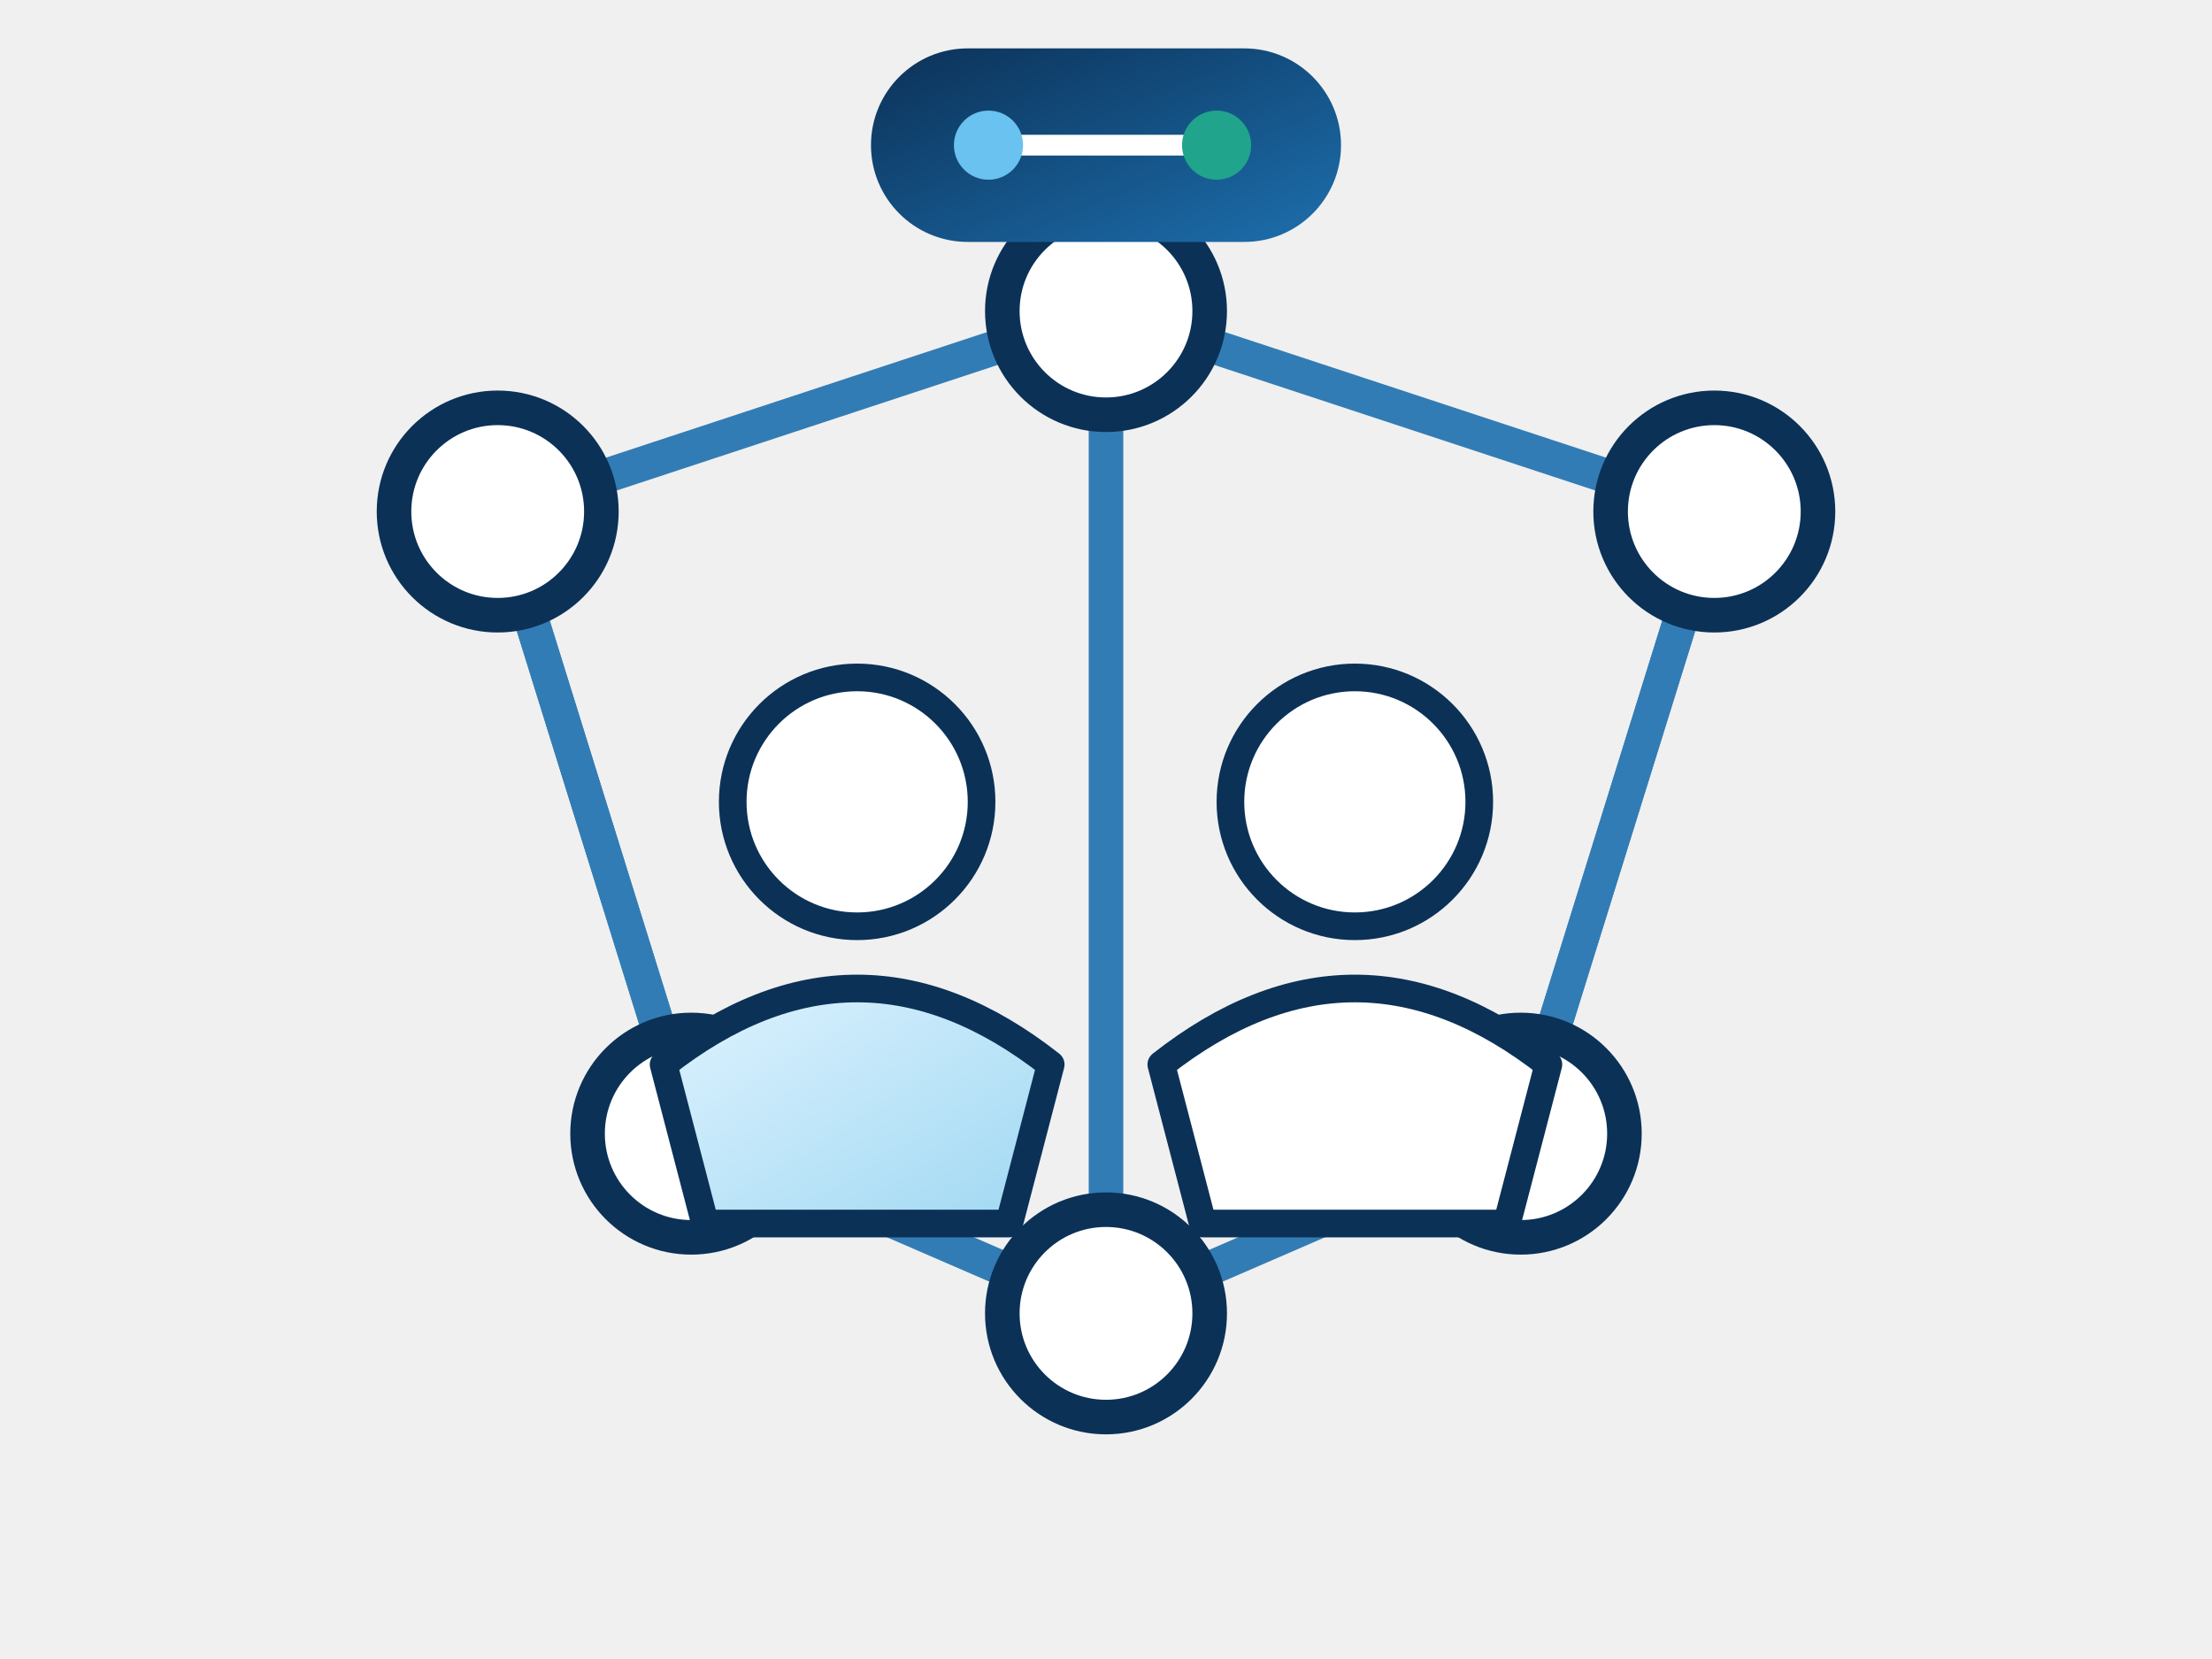
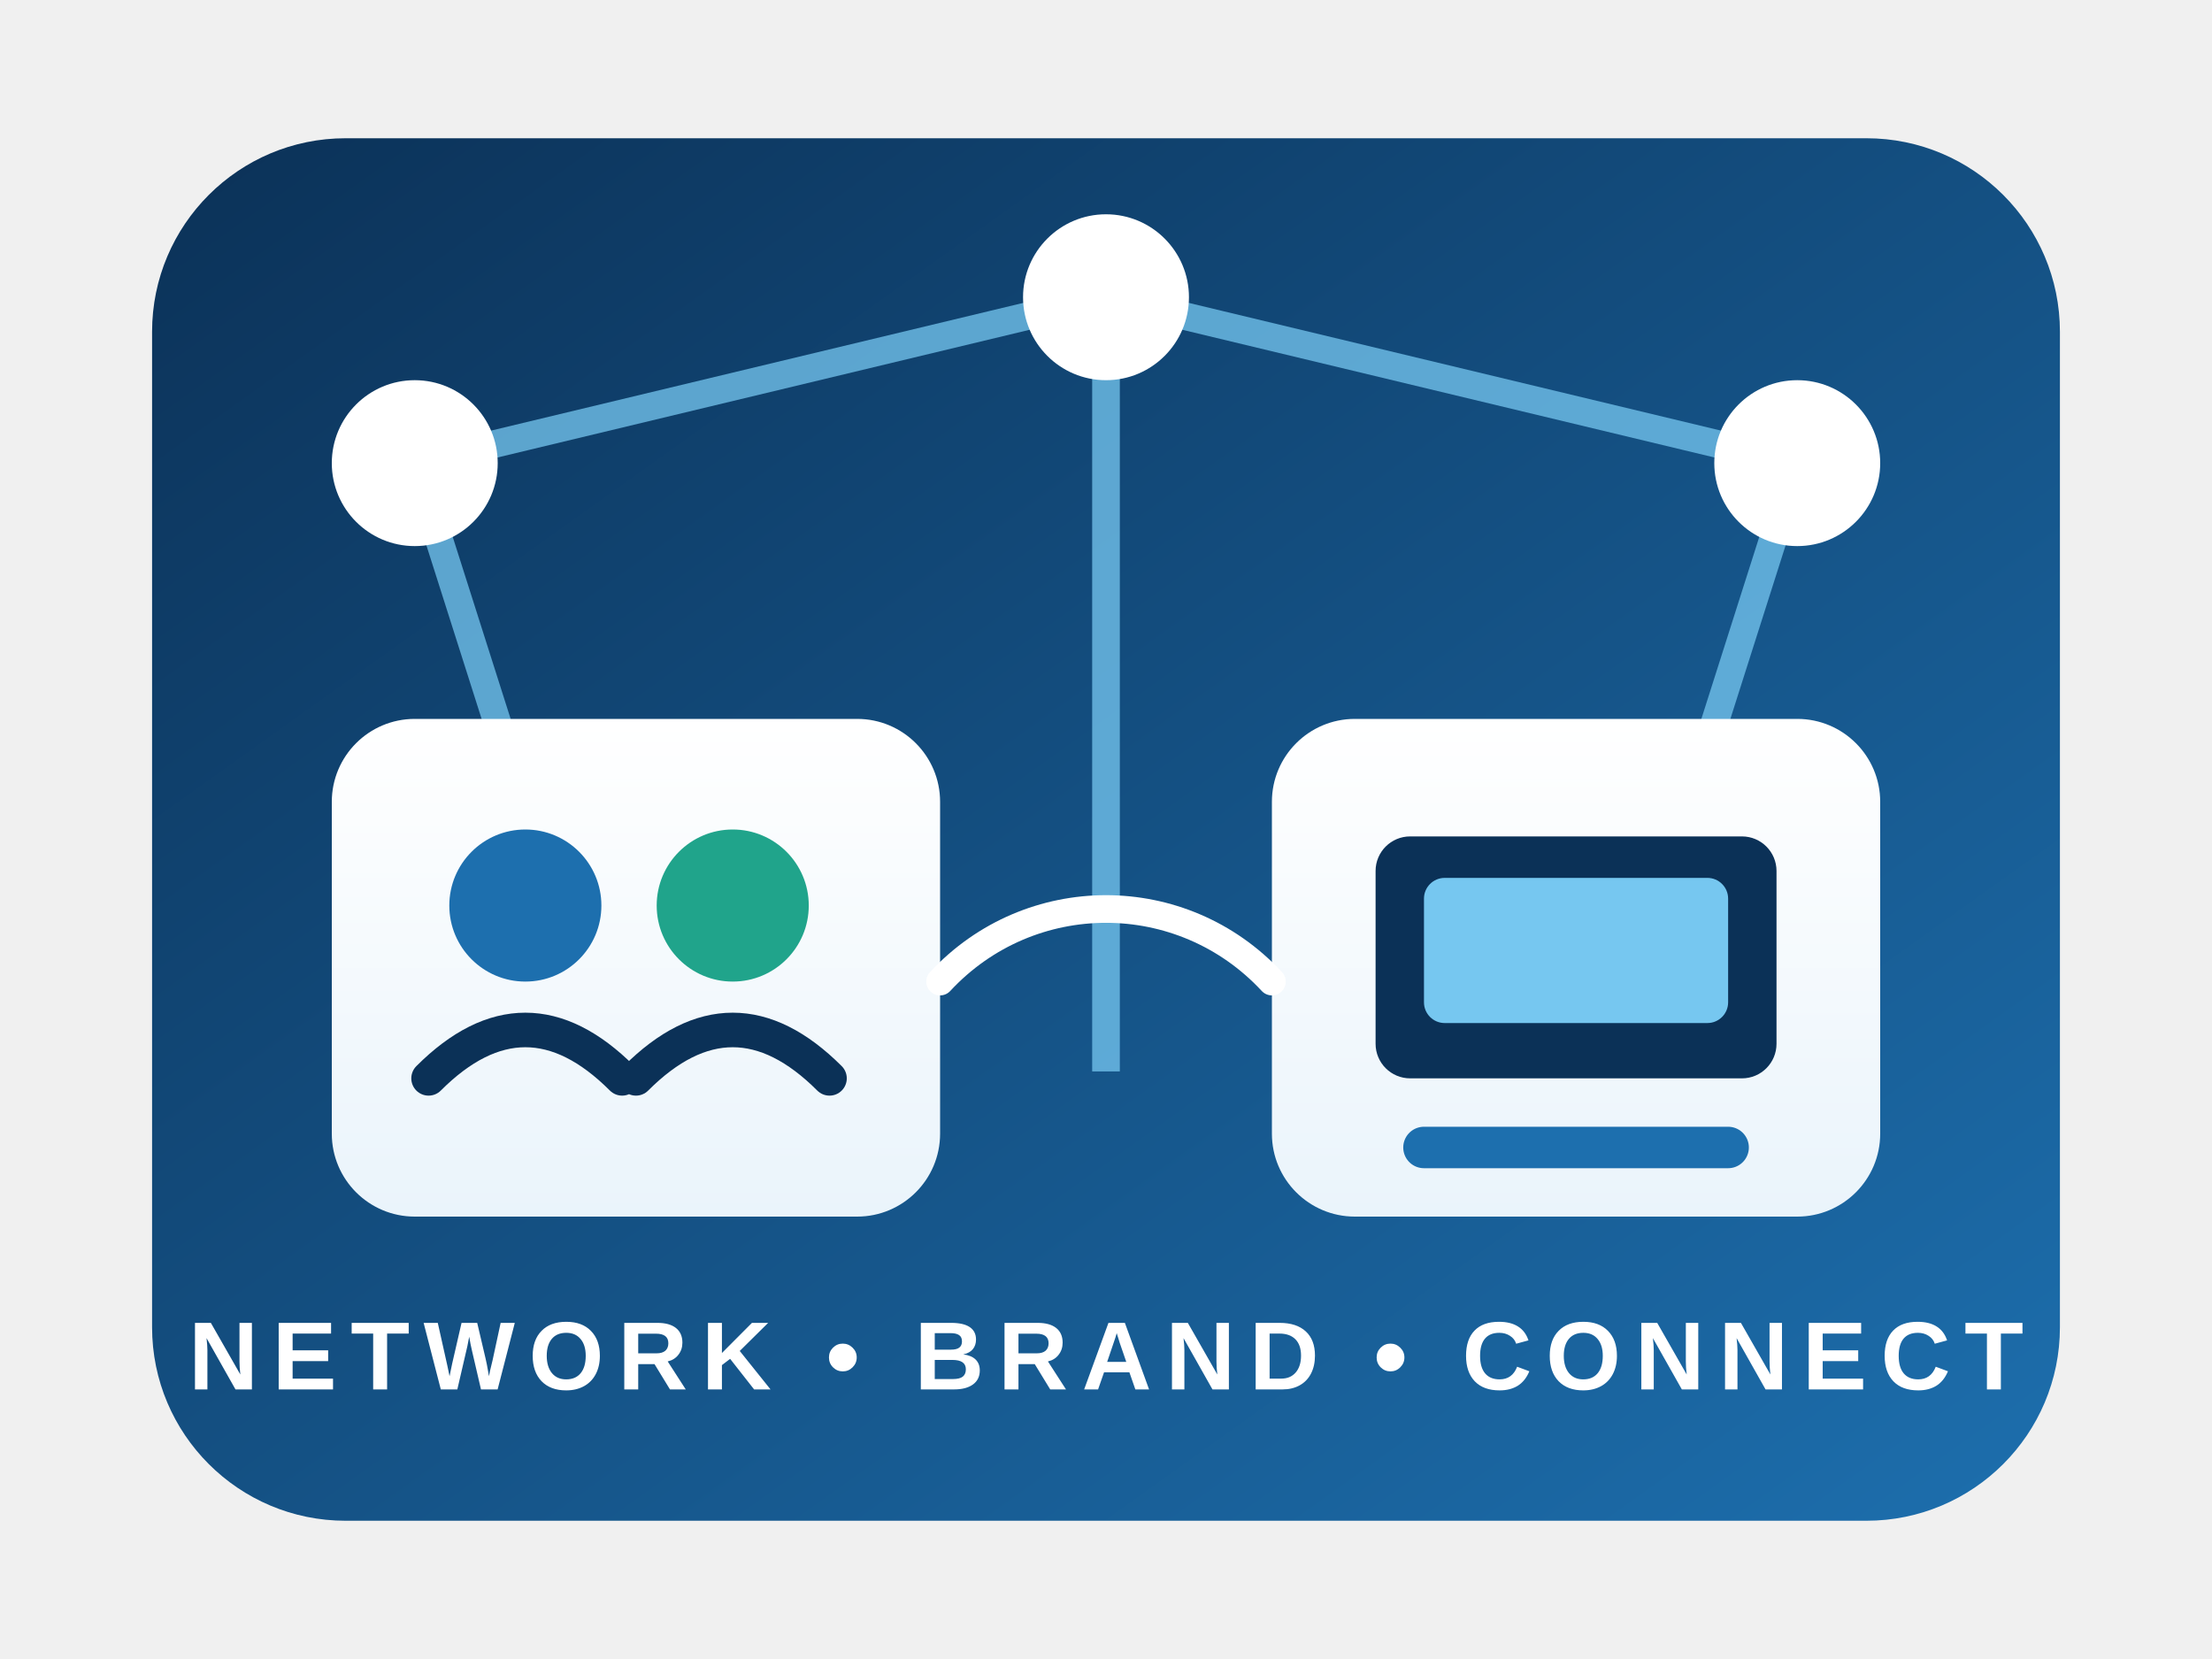
<svg xmlns="http://www.w3.org/2000/svg" viewBox="0 0 320 240" role="img" aria-label="Networking and branding illustration">
  <defs>
-     <linearGradient id="blue" x1="0" y1="0" x2="1" y2="1">
+     <linearGradient id="bg" x1="0" y1="0" x2="1" y2="1">
      <stop offset="0" stop-color="#0b3157" />
      <stop offset="1" stop-color="#1d6fae" />
    </linearGradient>
-     <linearGradient id="light" x1="0" y1="0" x2="1" y2="1">
-       <stop offset="0" stop-color="#dff3ff" />
-       <stop offset="1" stop-color="#9fd8f2" />
+     <linearGradient id="card" x1="0" y1="0" x2="0" y2="1">
+       <stop offset="0" stop-color="#ffffff" />
+       <stop offset="1" stop-color="#eaf4fb" />
    </linearGradient>
  </defs>
-   <g fill="none" stroke="#1d6fae" stroke-width="5" stroke-linecap="round" opacity=".9">
-     <path d="M72 74 L160 45 L248 74 L220 164 L160 190 L100 164 Z" />
-     <path d="M72 74 L100 164 M248 74 L220 164 M160 45 L160 190" />
+   <rect x="22" y="20" width="276" height="200" rx="28" fill="url(#bg)" />
+   <path d="M60 67 L160 43 L260 67" fill="none" stroke="#76c7f0" stroke-width="4" opacity=".75" />
+   <path d="M60 67 L88 155 M160 43 L160 155 M260 67 L232 155" fill="none" stroke="#76c7f0" stroke-width="4" opacity=".75" />
+   <circle cx="60" cy="67" r="12" fill="#fff" />
+   <circle cx="160" cy="43" r="12" fill="#fff" />
+   <circle cx="260" cy="67" r="12" fill="#fff" />
+   <g transform="translate(48 104)">
+     <rect width="88" height="72" rx="12" fill="url(#card)" />
+     <circle cx="28" cy="27" r="11" fill="#1d6fae" />
+     <circle cx="58" cy="27" r="11" fill="#20a48b" />
+     <path d="M14 52 Q28 38 42 52 M44 52 Q58 38 72 52" fill="none" stroke="#0b3157" stroke-width="5" stroke-linecap="round" />
  </g>
-   <g fill="#fff" stroke="#0b3157" stroke-width="5">
-     <circle cx="72" cy="74" r="15" />
-     <circle cx="160" cy="45" r="15" />
-     <circle cx="248" cy="74" r="15" />
-     <circle cx="100" cy="164" r="15" />
-     <circle cx="160" cy="190" r="15" />
-     <circle cx="220" cy="164" r="15" />
+   <g transform="translate(184 104)">
+     <rect width="88" height="72" rx="12" fill="url(#card)" />
+     <rect x="15" y="17" width="58" height="35" rx="5" fill="#0b3157" />
+     <rect x="22" y="23" width="44" height="21" rx="3" fill="#76c7f0" />
+     <path d="M22 62 H66" stroke="#1d6fae" stroke-width="6" stroke-linecap="round" />
  </g>
-   <g stroke="#0b3157" stroke-width="4" stroke-linecap="round" stroke-linejoin="round">
-     <circle cx="124" cy="116" r="18" fill="#fff" />
-     <path d="M96 154 Q124 132 152 154 L146 177 H102 Z" fill="url(#light)" />
-     <circle cx="196" cy="116" r="18" fill="#fff" />
-     <path d="M168 154 Q196 132 224 154 L218 177 H174 Z" fill="#fff" />
-   </g>
-   <g transform="translate(126 7)">
-     <rect width="68" height="28" rx="14" fill="url(#blue)" />
-     <path d="M17 14 H50" stroke="#fff" stroke-width="3" stroke-linecap="round" />
-     <circle cx="17" cy="14" r="5" fill="#69c2ef" />
-     <circle cx="50" cy="14" r="5" fill="#20a48b" />
-   </g>
+   <path d="M136 142 C149 128 171 128 184 142" fill="none" stroke="#fff" stroke-width="4" stroke-linecap="round" />
+   <text x="160" y="201" text-anchor="middle" font-family="Arial, Helvetica, sans-serif" font-size="14" font-weight="800" fill="#fff" letter-spacing="2">NETWORK • BRAND • CONNECT</text>
</svg>
